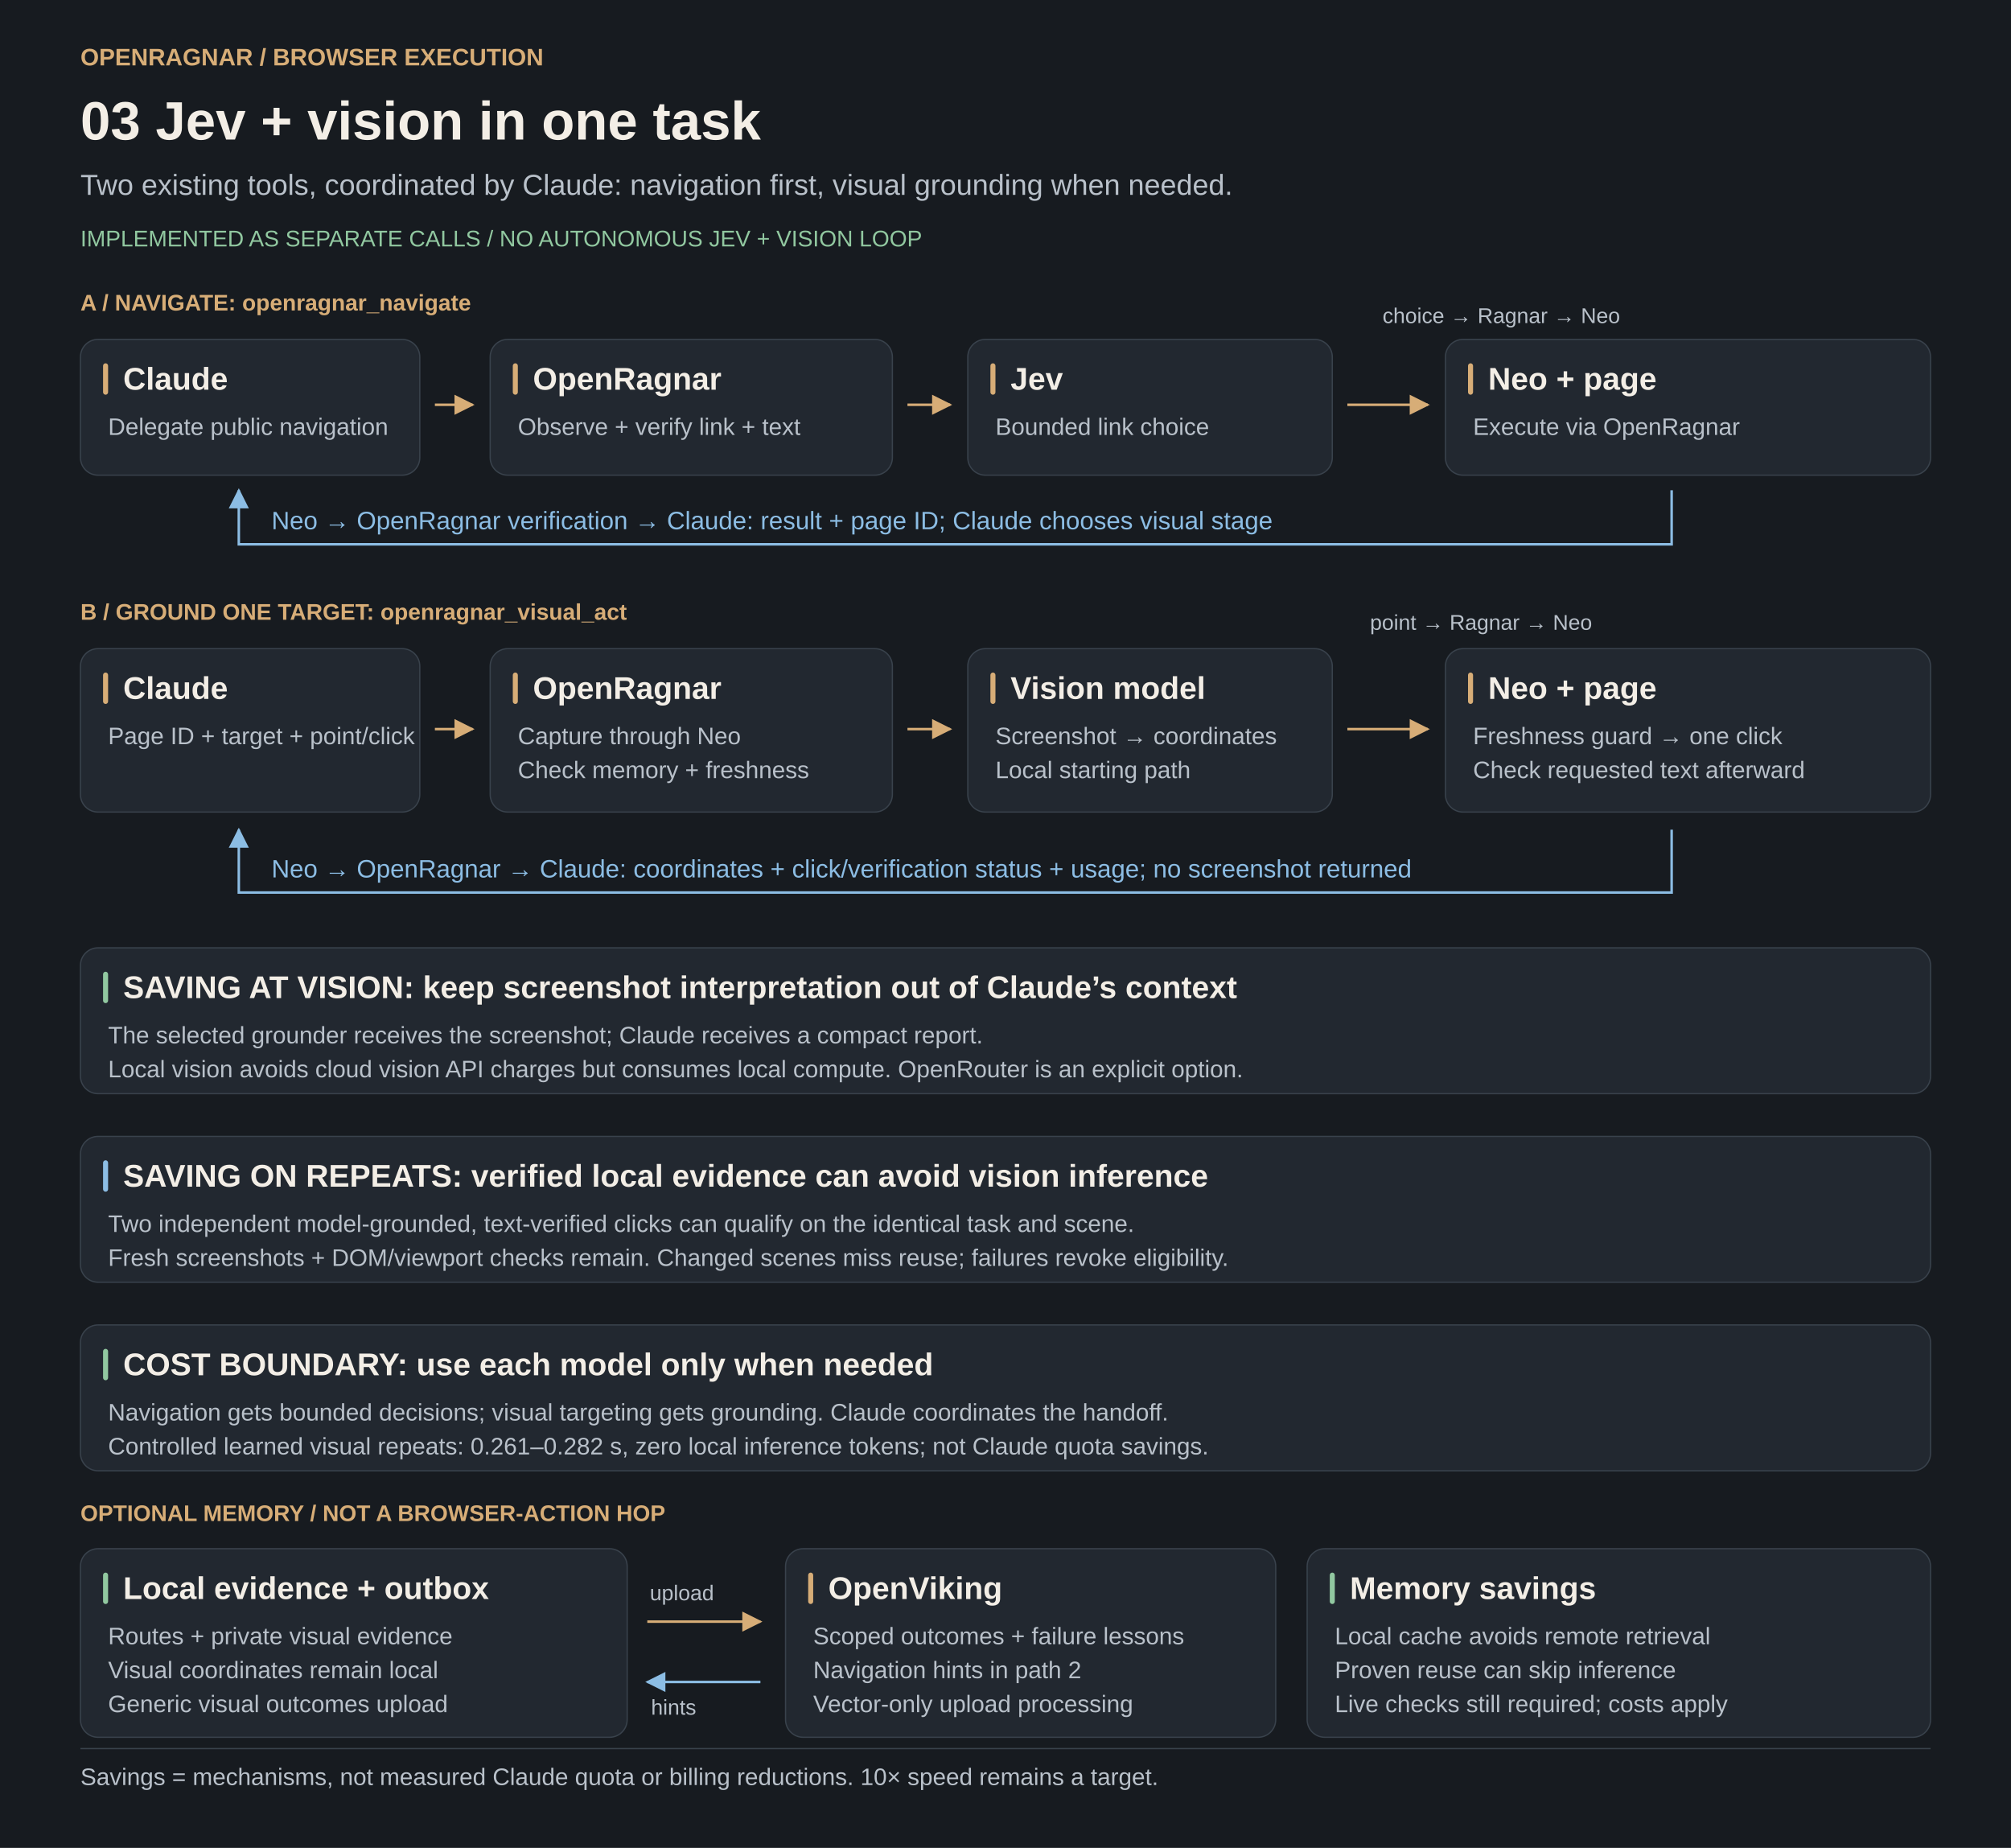
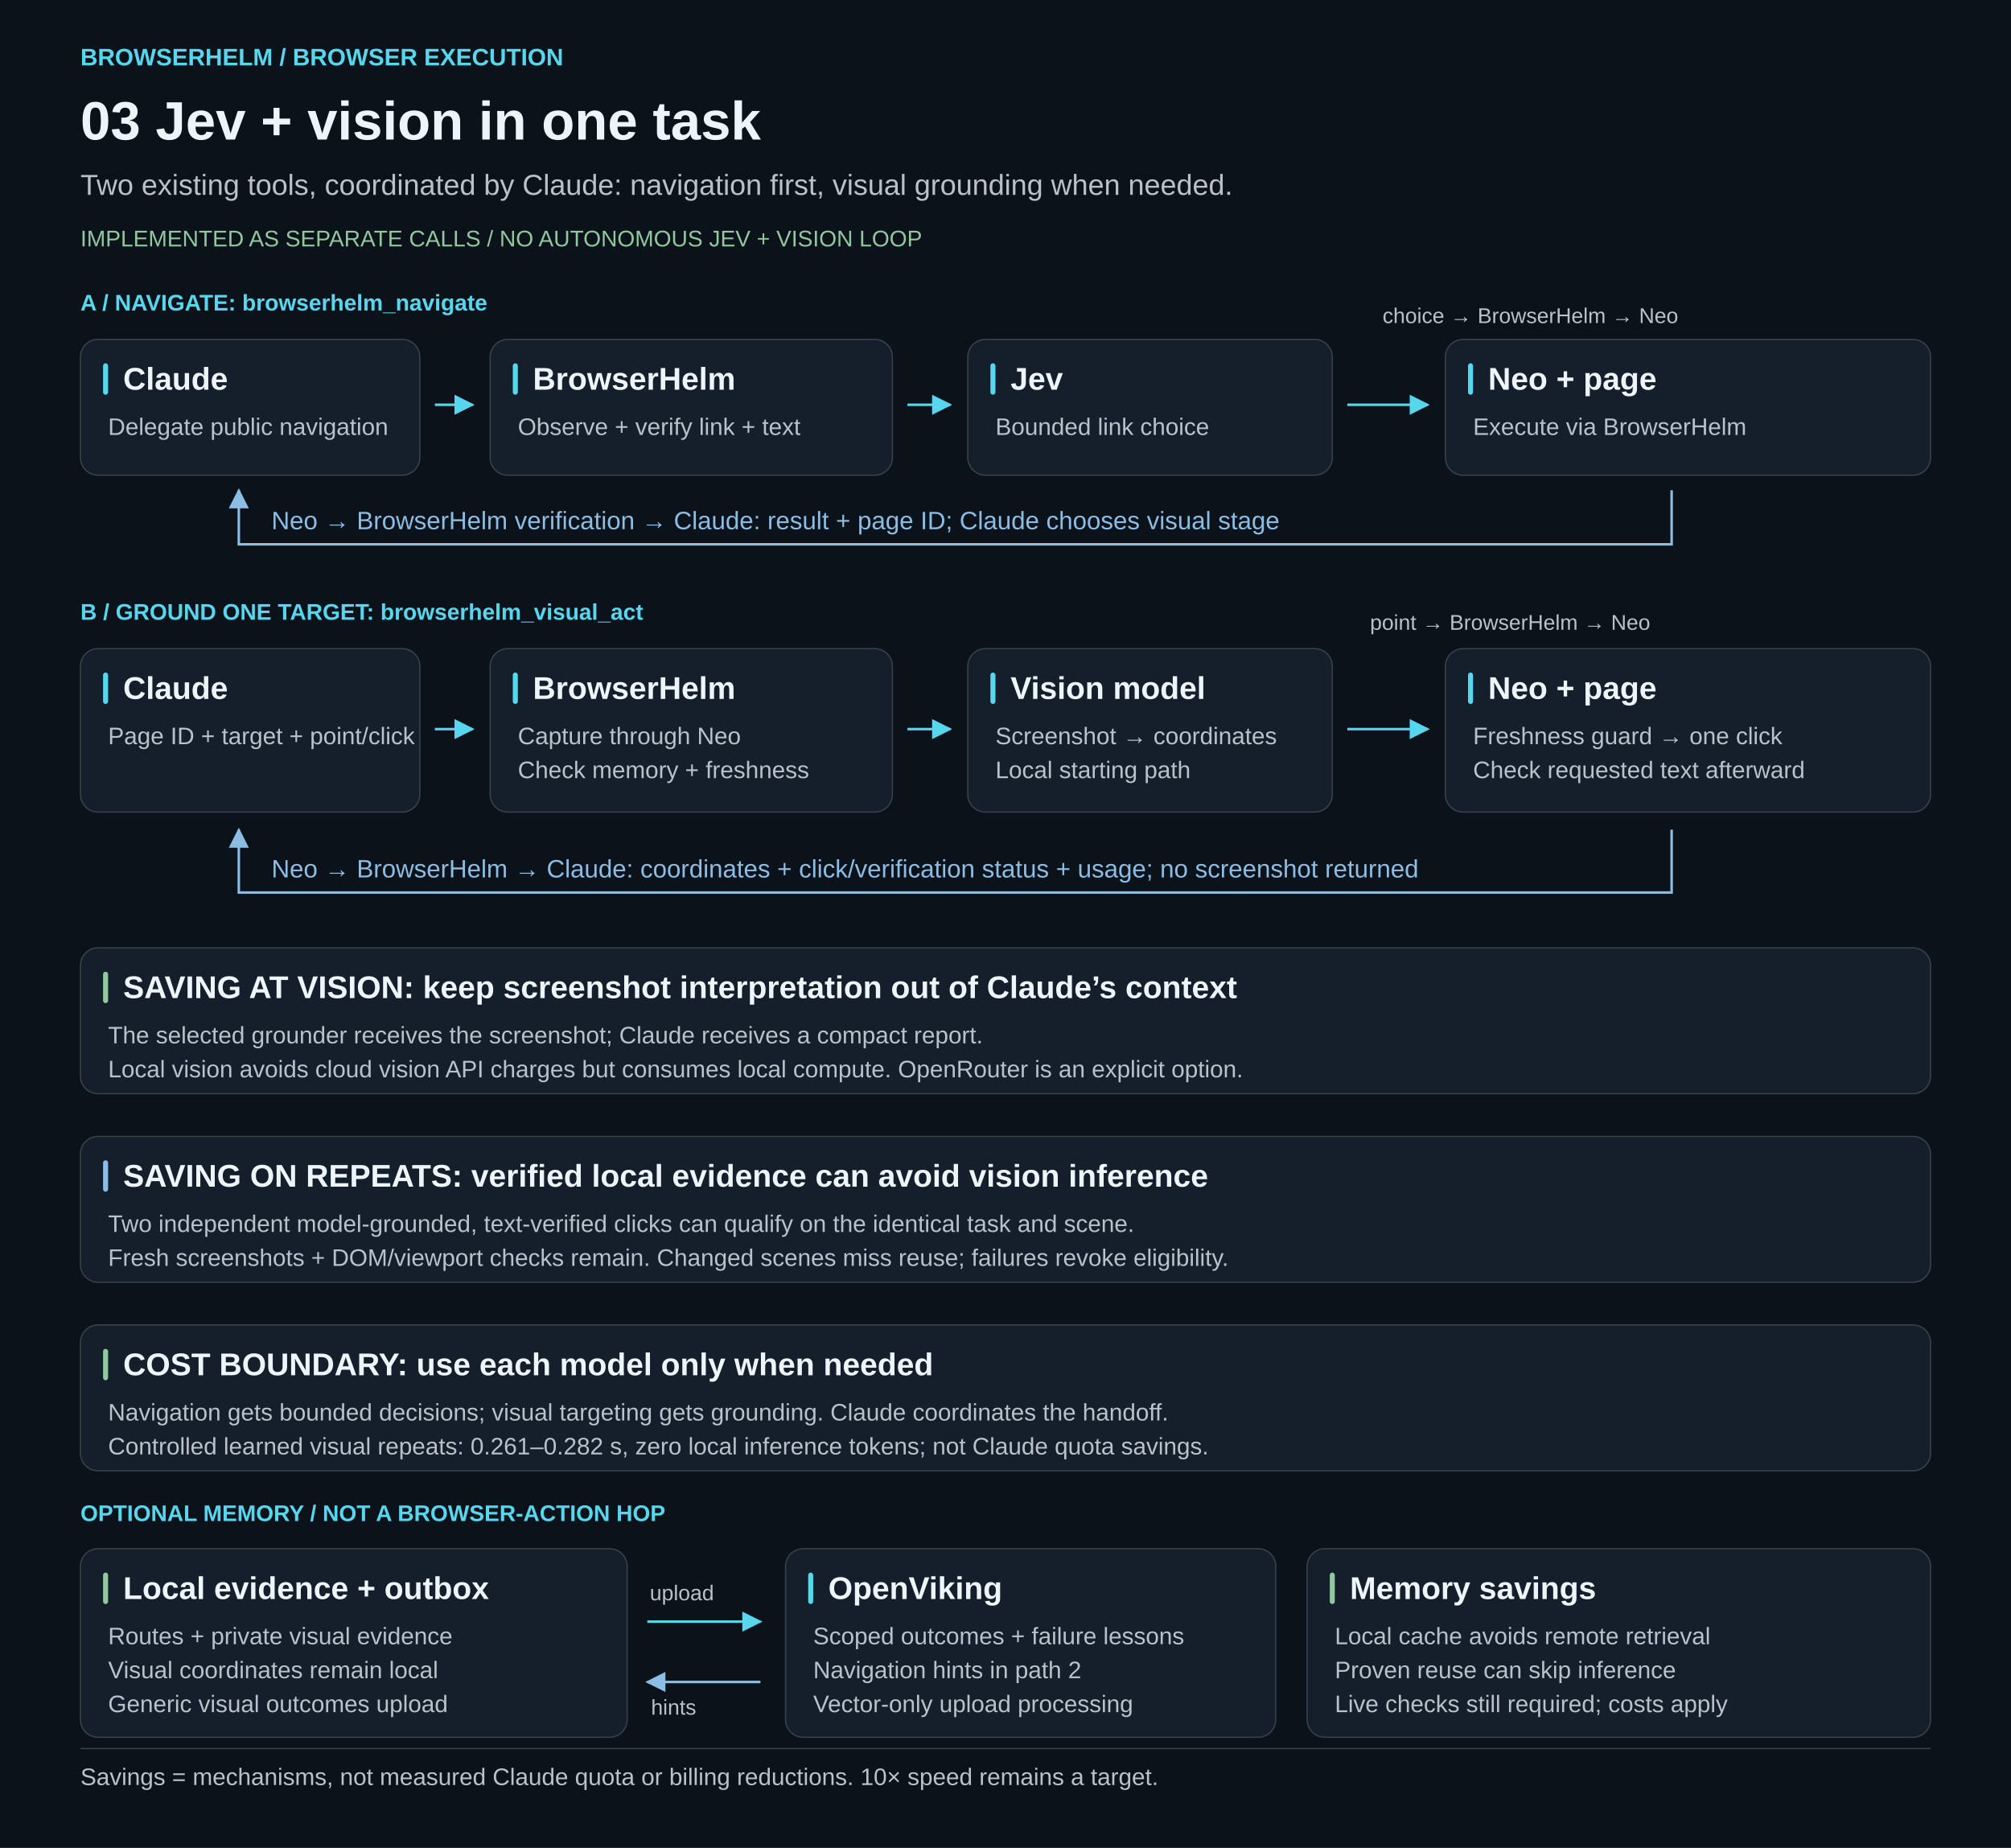
<svg xmlns="http://www.w3.org/2000/svg" width="1600" height="1470" viewBox="0 0 1600 1470" role="img" aria-labelledby="title desc">
-   <rect width="1600" height="1470" fill="#171b20" />
+   <rect width="1600" height="1470" fill="#0b121a" />
  <defs>
    <marker id="arrow" viewBox="0 0 10 10" refX="9" refY="5" markerWidth="8" markerHeight="8" orient="auto-start-reverse">
-       <path d="M0 0L10 5L0 10" fill="#d7ad77" />
+       <path d="M0 0L10 5L0 10" fill="#57d7ed" />
    </marker>
    <marker id="return" viewBox="0 0 10 10" refX="9" refY="5" markerWidth="8" markerHeight="8" orient="auto-start-reverse">
      <path d="M0 0L10 5L0 10" fill="#8cbde4" />
    </marker>
  </defs>
-   <text x="64" y="52" fill="#d7ad77" font-family="Arial, Helvetica, sans-serif" font-size="19" font-weight="600">OPENRAGNAR / BROWSER EXECUTION</text>
-   <text x="64" y="111" fill="#f3eee6" font-family="Arial, Helvetica, sans-serif" font-size="43" font-weight="600">03  Jev + vision in one task</text>
+   <text x="64" y="52" fill="#57d7ed" font-family="Arial, Helvetica, sans-serif" font-size="19" font-weight="600">BROWSERHELM / BROWSER EXECUTION</text>
+   <text x="64" y="111" fill="#edf5fa" font-family="Arial, Helvetica, sans-serif" font-size="43" font-weight="600">03  Jev + vision in one task</text>
  <text x="64" y="155" fill="#b9c1ca" font-family="Arial, Helvetica, sans-serif" font-size="23" font-weight="400">Two existing tools, coordinated by Claude: navigation first, visual grounding when needed.</text>
  <text x="64" y="196" fill="#91c8a0" font-family="Arial, Helvetica, sans-serif" font-size="18" font-weight="400">IMPLEMENTED AS SEPARATE CALLS / NO AUTONOMOUS JEV + VISION LOOP</text>
-   <text x="64" y="247" fill="#d7ad77" font-family="Arial, Helvetica, sans-serif" font-size="18" font-weight="600">A / NAVIGATE: openragnar_navigate</text>
-   <rect x="64" y="270" width="270" height="108" rx="14" fill="#222830" stroke="#39424c" />
-   <rect x="82" y="289" width="4" height="25" rx="2" fill="#d7ad77" />
-   <text x="98" y="310" fill="#f3eee6" font-family="Arial, Helvetica, sans-serif" font-size="25" font-weight="600">Claude</text>
+   <text x="64" y="247" fill="#57d7ed" font-family="Arial, Helvetica, sans-serif" font-size="18" font-weight="600">A / NAVIGATE: browserhelm_navigate</text>
+   <rect x="64" y="270" width="270" height="108" rx="14" fill="#141f2b" stroke="#39424c" />
+   <rect x="82" y="289" width="4" height="25" rx="2" fill="#57d7ed" />
+   <text x="98" y="310" fill="#edf5fa" font-family="Arial, Helvetica, sans-serif" font-size="25" font-weight="600">Claude</text>
  <text x="86" y="346" fill="#b9c1ca" font-family="Arial, Helvetica, sans-serif" font-size="19" font-weight="400">Delegate public navigation</text>
-   <rect x="390" y="270" width="320" height="108" rx="14" fill="#222830" stroke="#39424c" />
-   <rect x="408" y="289" width="4" height="25" rx="2" fill="#d7ad77" />
-   <text x="424" y="310" fill="#f3eee6" font-family="Arial, Helvetica, sans-serif" font-size="25" font-weight="600">OpenRagnar</text>
+   <rect x="390" y="270" width="320" height="108" rx="14" fill="#141f2b" stroke="#39424c" />
+   <rect x="408" y="289" width="4" height="25" rx="2" fill="#57d7ed" />
+   <text x="424" y="310" fill="#edf5fa" font-family="Arial, Helvetica, sans-serif" font-size="25" font-weight="600">BrowserHelm</text>
  <text x="412" y="346" fill="#b9c1ca" font-family="Arial, Helvetica, sans-serif" font-size="19" font-weight="400">Observe + verify link + text</text>
-   <rect x="770" y="270" width="290" height="108" rx="14" fill="#222830" stroke="#39424c" />
-   <rect x="788" y="289" width="4" height="25" rx="2" fill="#d7ad77" />
-   <text x="804" y="310" fill="#f3eee6" font-family="Arial, Helvetica, sans-serif" font-size="25" font-weight="600">Jev</text>
+   <rect x="770" y="270" width="290" height="108" rx="14" fill="#141f2b" stroke="#39424c" />
+   <rect x="788" y="289" width="4" height="25" rx="2" fill="#57d7ed" />
+   <text x="804" y="310" fill="#edf5fa" font-family="Arial, Helvetica, sans-serif" font-size="25" font-weight="600">Jev</text>
  <text x="792" y="346" fill="#b9c1ca" font-family="Arial, Helvetica, sans-serif" font-size="19" font-weight="400">Bounded link choice</text>
-   <rect x="1150" y="270" width="386" height="108" rx="14" fill="#222830" stroke="#39424c" />
-   <rect x="1168" y="289" width="4" height="25" rx="2" fill="#d7ad77" />
-   <text x="1184" y="310" fill="#f3eee6" font-family="Arial, Helvetica, sans-serif" font-size="25" font-weight="600">Neo + page</text>
-   <text x="1172" y="346" fill="#b9c1ca" font-family="Arial, Helvetica, sans-serif" font-size="19" font-weight="400">Execute via OpenRagnar</text>
-   <path d="M346 322L376 322" fill="none" stroke="#d7ad77" stroke-width="2" marker-end="url(#arrow)" />
-   <path d="M722 322L756 322" fill="none" stroke="#d7ad77" stroke-width="2" marker-end="url(#arrow)" />
-   <path d="M1072 322L1136 322" fill="none" stroke="#d7ad77" stroke-width="2" marker-end="url(#arrow)" />
-   <text x="1100" y="257" fill="#b9c1ca" font-family="Arial, Helvetica, sans-serif" font-size="17" font-weight="400">choice → Ragnar → Neo</text>
+   <rect x="1150" y="270" width="386" height="108" rx="14" fill="#141f2b" stroke="#39424c" />
+   <rect x="1168" y="289" width="4" height="25" rx="2" fill="#57d7ed" />
+   <text x="1184" y="310" fill="#edf5fa" font-family="Arial, Helvetica, sans-serif" font-size="25" font-weight="600">Neo + page</text>
+   <text x="1172" y="346" fill="#b9c1ca" font-family="Arial, Helvetica, sans-serif" font-size="19" font-weight="400">Execute via BrowserHelm</text>
+   <path d="M346 322L376 322" fill="none" stroke="#57d7ed" stroke-width="2" marker-end="url(#arrow)" />
+   <path d="M722 322L756 322" fill="none" stroke="#57d7ed" stroke-width="2" marker-end="url(#arrow)" />
+   <path d="M1072 322L1136 322" fill="none" stroke="#57d7ed" stroke-width="2" marker-end="url(#arrow)" />
+   <text x="1100" y="257" fill="#b9c1ca" font-family="Arial, Helvetica, sans-serif" font-size="17" font-weight="400">choice → BrowserHelm → Neo</text>
  <path d="M1330 390V433H190V390" fill="none" stroke="#8cbde4" stroke-width="2" marker-end="url(#return)" />
-   <text x="216" y="421" fill="#8cbde4" font-family="Arial, Helvetica, sans-serif" font-size="20" font-weight="400">Neo → OpenRagnar verification → Claude: result + page ID; Claude chooses visual stage</text>
-   <text x="64" y="493" fill="#d7ad77" font-family="Arial, Helvetica, sans-serif" font-size="18" font-weight="600">B / GROUND ONE TARGET: openragnar_visual_act</text>
-   <rect x="64" y="516" width="270" height="130" rx="14" fill="#222830" stroke="#39424c" />
-   <rect x="82" y="535" width="4" height="25" rx="2" fill="#d7ad77" />
-   <text x="98" y="556" fill="#f3eee6" font-family="Arial, Helvetica, sans-serif" font-size="25" font-weight="600">Claude</text>
+   <text x="216" y="421" fill="#8cbde4" font-family="Arial, Helvetica, sans-serif" font-size="20" font-weight="400">Neo → BrowserHelm verification → Claude: result + page ID; Claude chooses visual stage</text>
+   <text x="64" y="493" fill="#57d7ed" font-family="Arial, Helvetica, sans-serif" font-size="18" font-weight="600">B / GROUND ONE TARGET: browserhelm_visual_act</text>
+   <rect x="64" y="516" width="270" height="130" rx="14" fill="#141f2b" stroke="#39424c" />
+   <rect x="82" y="535" width="4" height="25" rx="2" fill="#57d7ed" />
+   <text x="98" y="556" fill="#edf5fa" font-family="Arial, Helvetica, sans-serif" font-size="25" font-weight="600">Claude</text>
  <text x="86" y="592" fill="#b9c1ca" font-family="Arial, Helvetica, sans-serif" font-size="19" font-weight="400">Page ID + target + point/click</text>
-   <rect x="390" y="516" width="320" height="130" rx="14" fill="#222830" stroke="#39424c" />
-   <rect x="408" y="535" width="4" height="25" rx="2" fill="#d7ad77" />
-   <text x="424" y="556" fill="#f3eee6" font-family="Arial, Helvetica, sans-serif" font-size="25" font-weight="600">OpenRagnar</text>
+   <rect x="390" y="516" width="320" height="130" rx="14" fill="#141f2b" stroke="#39424c" />
+   <rect x="408" y="535" width="4" height="25" rx="2" fill="#57d7ed" />
+   <text x="424" y="556" fill="#edf5fa" font-family="Arial, Helvetica, sans-serif" font-size="25" font-weight="600">BrowserHelm</text>
  <text x="412" y="592" fill="#b9c1ca" font-family="Arial, Helvetica, sans-serif" font-size="19" font-weight="400">Capture through Neo</text>
  <text x="412" y="619" fill="#b9c1ca" font-family="Arial, Helvetica, sans-serif" font-size="19" font-weight="400">Check memory + freshness</text>
-   <rect x="770" y="516" width="290" height="130" rx="14" fill="#222830" stroke="#39424c" />
-   <rect x="788" y="535" width="4" height="25" rx="2" fill="#d7ad77" />
-   <text x="804" y="556" fill="#f3eee6" font-family="Arial, Helvetica, sans-serif" font-size="25" font-weight="600">Vision model</text>
+   <rect x="770" y="516" width="290" height="130" rx="14" fill="#141f2b" stroke="#39424c" />
+   <rect x="788" y="535" width="4" height="25" rx="2" fill="#57d7ed" />
+   <text x="804" y="556" fill="#edf5fa" font-family="Arial, Helvetica, sans-serif" font-size="25" font-weight="600">Vision model</text>
  <text x="792" y="592" fill="#b9c1ca" font-family="Arial, Helvetica, sans-serif" font-size="19" font-weight="400">Screenshot → coordinates</text>
  <text x="792" y="619" fill="#b9c1ca" font-family="Arial, Helvetica, sans-serif" font-size="19" font-weight="400">Local starting path</text>
-   <rect x="1150" y="516" width="386" height="130" rx="14" fill="#222830" stroke="#39424c" />
-   <rect x="1168" y="535" width="4" height="25" rx="2" fill="#d7ad77" />
-   <text x="1184" y="556" fill="#f3eee6" font-family="Arial, Helvetica, sans-serif" font-size="25" font-weight="600">Neo + page</text>
+   <rect x="1150" y="516" width="386" height="130" rx="14" fill="#141f2b" stroke="#39424c" />
+   <rect x="1168" y="535" width="4" height="25" rx="2" fill="#57d7ed" />
+   <text x="1184" y="556" fill="#edf5fa" font-family="Arial, Helvetica, sans-serif" font-size="25" font-weight="600">Neo + page</text>
  <text x="1172" y="592" fill="#b9c1ca" font-family="Arial, Helvetica, sans-serif" font-size="19" font-weight="400">Freshness guard → one click</text>
  <text x="1172" y="619" fill="#b9c1ca" font-family="Arial, Helvetica, sans-serif" font-size="19" font-weight="400">Check requested text afterward</text>
-   <path d="M346 580L376 580" fill="none" stroke="#d7ad77" stroke-width="2" marker-end="url(#arrow)" />
-   <path d="M722 580L756 580" fill="none" stroke="#d7ad77" stroke-width="2" marker-end="url(#arrow)" />
-   <path d="M1072 580L1136 580" fill="none" stroke="#d7ad77" stroke-width="2" marker-end="url(#arrow)" />
-   <text x="1090" y="501" fill="#b9c1ca" font-family="Arial, Helvetica, sans-serif" font-size="17" font-weight="400">point → Ragnar → Neo</text>
+   <path d="M346 580L376 580" fill="none" stroke="#57d7ed" stroke-width="2" marker-end="url(#arrow)" />
+   <path d="M722 580L756 580" fill="none" stroke="#57d7ed" stroke-width="2" marker-end="url(#arrow)" />
+   <path d="M1072 580L1136 580" fill="none" stroke="#57d7ed" stroke-width="2" marker-end="url(#arrow)" />
+   <text x="1090" y="501" fill="#b9c1ca" font-family="Arial, Helvetica, sans-serif" font-size="17" font-weight="400">point → BrowserHelm → Neo</text>
  <path d="M1330 660V710H190V660" fill="none" stroke="#8cbde4" stroke-width="2" marker-end="url(#return)" />
-   <text x="216" y="698" fill="#8cbde4" font-family="Arial, Helvetica, sans-serif" font-size="20" font-weight="400">Neo → OpenRagnar → Claude: coordinates + click/verification status + usage; no screenshot returned</text>
-   <rect x="64" y="754" width="1472" height="116" rx="14" fill="#222830" stroke="#39424c" />
+   <text x="216" y="698" fill="#8cbde4" font-family="Arial, Helvetica, sans-serif" font-size="20" font-weight="400">Neo → BrowserHelm → Claude: coordinates + click/verification status + usage; no screenshot returned</text>
+   <rect x="64" y="754" width="1472" height="116" rx="14" fill="#141f2b" stroke="#39424c" />
  <rect x="82" y="773" width="4" height="25" rx="2" fill="#91c8a0" />
-   <text x="98" y="794" fill="#f3eee6" font-family="Arial, Helvetica, sans-serif" font-size="25" font-weight="600">SAVING AT VISION: keep screenshot interpretation out of Claude’s context</text>
+   <text x="98" y="794" fill="#edf5fa" font-family="Arial, Helvetica, sans-serif" font-size="25" font-weight="600">SAVING AT VISION: keep screenshot interpretation out of Claude’s context</text>
  <text x="86" y="830" fill="#b9c1ca" font-family="Arial, Helvetica, sans-serif" font-size="19" font-weight="400">The selected grounder receives the screenshot; Claude receives a compact report.</text>
  <text x="86" y="857" fill="#b9c1ca" font-family="Arial, Helvetica, sans-serif" font-size="19" font-weight="400">Local vision avoids cloud vision API charges but consumes local compute. OpenRouter is an explicit option.</text>
-   <rect x="64" y="904" width="1472" height="116" rx="14" fill="#222830" stroke="#39424c" />
+   <rect x="64" y="904" width="1472" height="116" rx="14" fill="#141f2b" stroke="#39424c" />
  <rect x="82" y="923" width="4" height="25" rx="2" fill="#8cbde4" />
-   <text x="98" y="944" fill="#f3eee6" font-family="Arial, Helvetica, sans-serif" font-size="25" font-weight="600">SAVING ON REPEATS: verified local evidence can avoid vision inference</text>
+   <text x="98" y="944" fill="#edf5fa" font-family="Arial, Helvetica, sans-serif" font-size="25" font-weight="600">SAVING ON REPEATS: verified local evidence can avoid vision inference</text>
  <text x="86" y="980" fill="#b9c1ca" font-family="Arial, Helvetica, sans-serif" font-size="19" font-weight="400">Two independent model-grounded, text-verified clicks can qualify on the identical task and scene.</text>
  <text x="86" y="1007" fill="#b9c1ca" font-family="Arial, Helvetica, sans-serif" font-size="19" font-weight="400">Fresh screenshots + DOM/viewport checks remain. Changed scenes miss reuse; failures revoke eligibility.</text>
-   <rect x="64" y="1054" width="1472" height="116" rx="14" fill="#222830" stroke="#39424c" />
+   <rect x="64" y="1054" width="1472" height="116" rx="14" fill="#141f2b" stroke="#39424c" />
  <rect x="82" y="1073" width="4" height="25" rx="2" fill="#91c8a0" />
-   <text x="98" y="1094" fill="#f3eee6" font-family="Arial, Helvetica, sans-serif" font-size="25" font-weight="600">COST BOUNDARY: use each model only when needed</text>
+   <text x="98" y="1094" fill="#edf5fa" font-family="Arial, Helvetica, sans-serif" font-size="25" font-weight="600">COST BOUNDARY: use each model only when needed</text>
  <text x="86" y="1130" fill="#b9c1ca" font-family="Arial, Helvetica, sans-serif" font-size="19" font-weight="400">Navigation gets bounded decisions; visual targeting gets grounding. Claude coordinates the handoff.</text>
  <text x="86" y="1157" fill="#b9c1ca" font-family="Arial, Helvetica, sans-serif" font-size="19" font-weight="400">Controlled learned visual repeats: 0.261–0.282 s, zero local inference tokens; not Claude quota savings.</text>
-   <text x="64" y="1210" fill="#d7ad77" font-family="Arial, Helvetica, sans-serif" font-size="18" font-weight="600">OPTIONAL MEMORY / NOT A BROWSER-ACTION HOP</text>
-   <rect x="64" y="1232" width="435" height="150" rx="14" fill="#222830" stroke="#39424c" />
+   <text x="64" y="1210" fill="#57d7ed" font-family="Arial, Helvetica, sans-serif" font-size="18" font-weight="600">OPTIONAL MEMORY / NOT A BROWSER-ACTION HOP</text>
+   <rect x="64" y="1232" width="435" height="150" rx="14" fill="#141f2b" stroke="#39424c" />
  <rect x="82" y="1251" width="4" height="25" rx="2" fill="#91c8a0" />
-   <text x="98" y="1272" fill="#f3eee6" font-family="Arial, Helvetica, sans-serif" font-size="25" font-weight="600">Local evidence + outbox</text>
+   <text x="98" y="1272" fill="#edf5fa" font-family="Arial, Helvetica, sans-serif" font-size="25" font-weight="600">Local evidence + outbox</text>
  <text x="86" y="1308" fill="#b9c1ca" font-family="Arial, Helvetica, sans-serif" font-size="19" font-weight="400">Routes + private visual evidence</text>
  <text x="86" y="1335" fill="#b9c1ca" font-family="Arial, Helvetica, sans-serif" font-size="19" font-weight="400">Visual coordinates remain local</text>
  <text x="86" y="1362" fill="#b9c1ca" font-family="Arial, Helvetica, sans-serif" font-size="19" font-weight="400">Generic visual outcomes upload</text>
-   <path d="M515 1290L605 1290" fill="none" stroke="#d7ad77" stroke-width="2" marker-end="url(#arrow)" />
+   <path d="M515 1290L605 1290" fill="none" stroke="#57d7ed" stroke-width="2" marker-end="url(#arrow)" />
  <text x="517" y="1273" fill="#b9c1ca" font-family="Arial, Helvetica, sans-serif" font-size="17" font-weight="400">upload</text>
  <path d="M605 1338L515 1338" fill="none" stroke="#8cbde4" stroke-width="2" marker-end="url(#return)" />
  <text x="518" y="1364" fill="#b9c1ca" font-family="Arial, Helvetica, sans-serif" font-size="17" font-weight="400">hints</text>
-   <rect x="625" y="1232" width="390" height="150" rx="14" fill="#222830" stroke="#39424c" />
-   <rect x="643" y="1251" width="4" height="25" rx="2" fill="#d7ad77" />
-   <text x="659" y="1272" fill="#f3eee6" font-family="Arial, Helvetica, sans-serif" font-size="25" font-weight="600">OpenViking</text>
+   <rect x="625" y="1232" width="390" height="150" rx="14" fill="#141f2b" stroke="#39424c" />
+   <rect x="643" y="1251" width="4" height="25" rx="2" fill="#57d7ed" />
+   <text x="659" y="1272" fill="#edf5fa" font-family="Arial, Helvetica, sans-serif" font-size="25" font-weight="600">OpenViking</text>
  <text x="647" y="1308" fill="#b9c1ca" font-family="Arial, Helvetica, sans-serif" font-size="19" font-weight="400">Scoped outcomes + failure lessons</text>
  <text x="647" y="1335" fill="#b9c1ca" font-family="Arial, Helvetica, sans-serif" font-size="19" font-weight="400">Navigation hints in path 2</text>
  <text x="647" y="1362" fill="#b9c1ca" font-family="Arial, Helvetica, sans-serif" font-size="19" font-weight="400">Vector-only upload processing</text>
-   <rect x="1040" y="1232" width="496" height="150" rx="14" fill="#222830" stroke="#39424c" />
+   <rect x="1040" y="1232" width="496" height="150" rx="14" fill="#141f2b" stroke="#39424c" />
  <rect x="1058" y="1251" width="4" height="25" rx="2" fill="#91c8a0" />
-   <text x="1074" y="1272" fill="#f3eee6" font-family="Arial, Helvetica, sans-serif" font-size="25" font-weight="600">Memory savings</text>
+   <text x="1074" y="1272" fill="#edf5fa" font-family="Arial, Helvetica, sans-serif" font-size="25" font-weight="600">Memory savings</text>
  <text x="1062" y="1308" fill="#b9c1ca" font-family="Arial, Helvetica, sans-serif" font-size="19" font-weight="400">Local cache avoids remote retrieval</text>
  <text x="1062" y="1335" fill="#b9c1ca" font-family="Arial, Helvetica, sans-serif" font-size="19" font-weight="400">Proven reuse can skip inference</text>
  <text x="1062" y="1362" fill="#b9c1ca" font-family="Arial, Helvetica, sans-serif" font-size="19" font-weight="400">Live checks still required; costs apply</text>
  <path d="M64 1391H1536" stroke="#39424c" />
  <text x="64" y="1420" fill="#b9c1ca" font-family="Arial, Helvetica, sans-serif" font-size="19" font-weight="400">Savings = mechanisms, not measured Claude quota or billing reductions. 10× speed remains a target.</text>
</svg>
